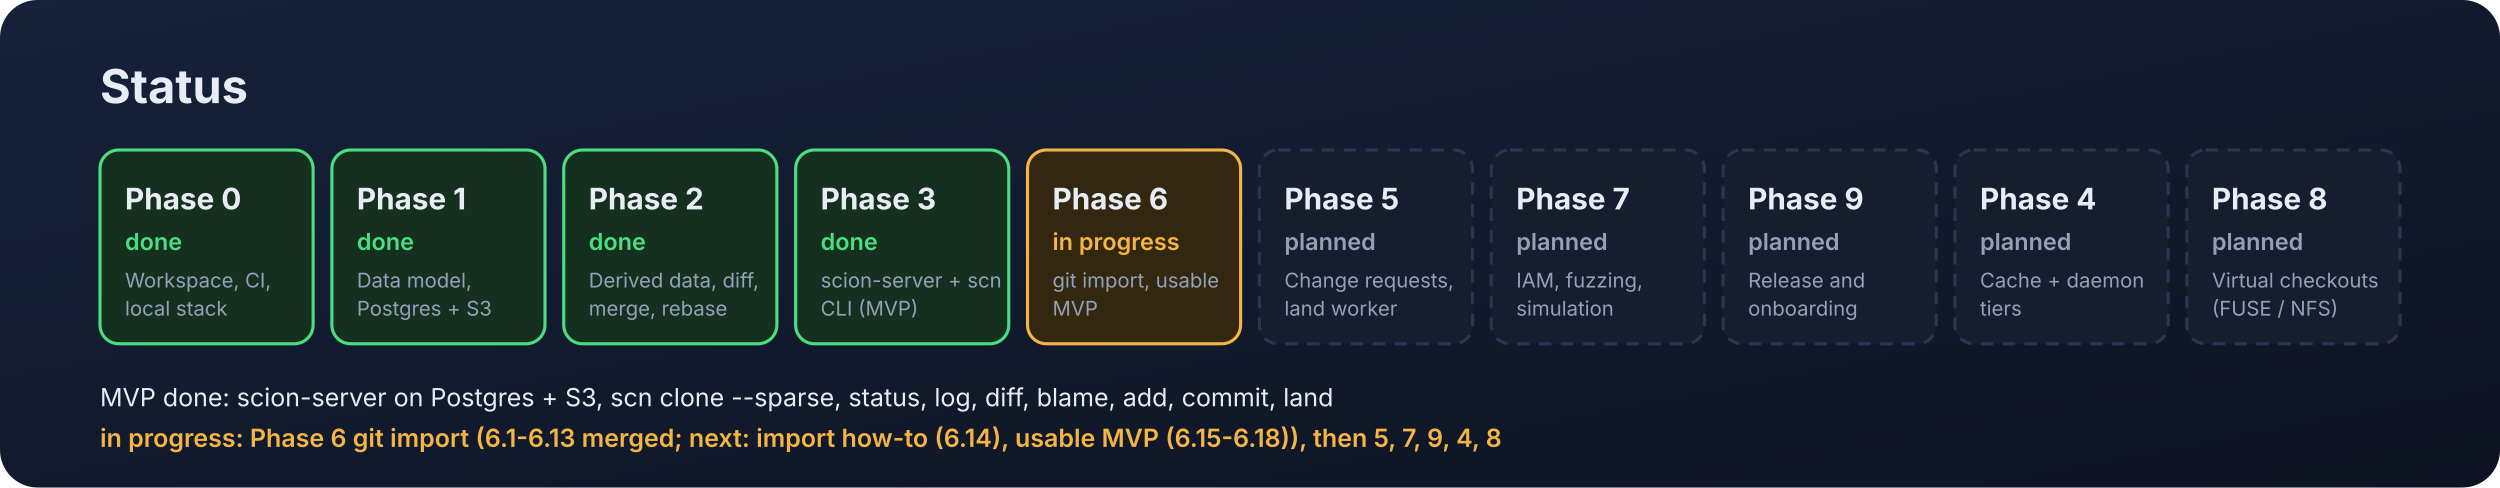
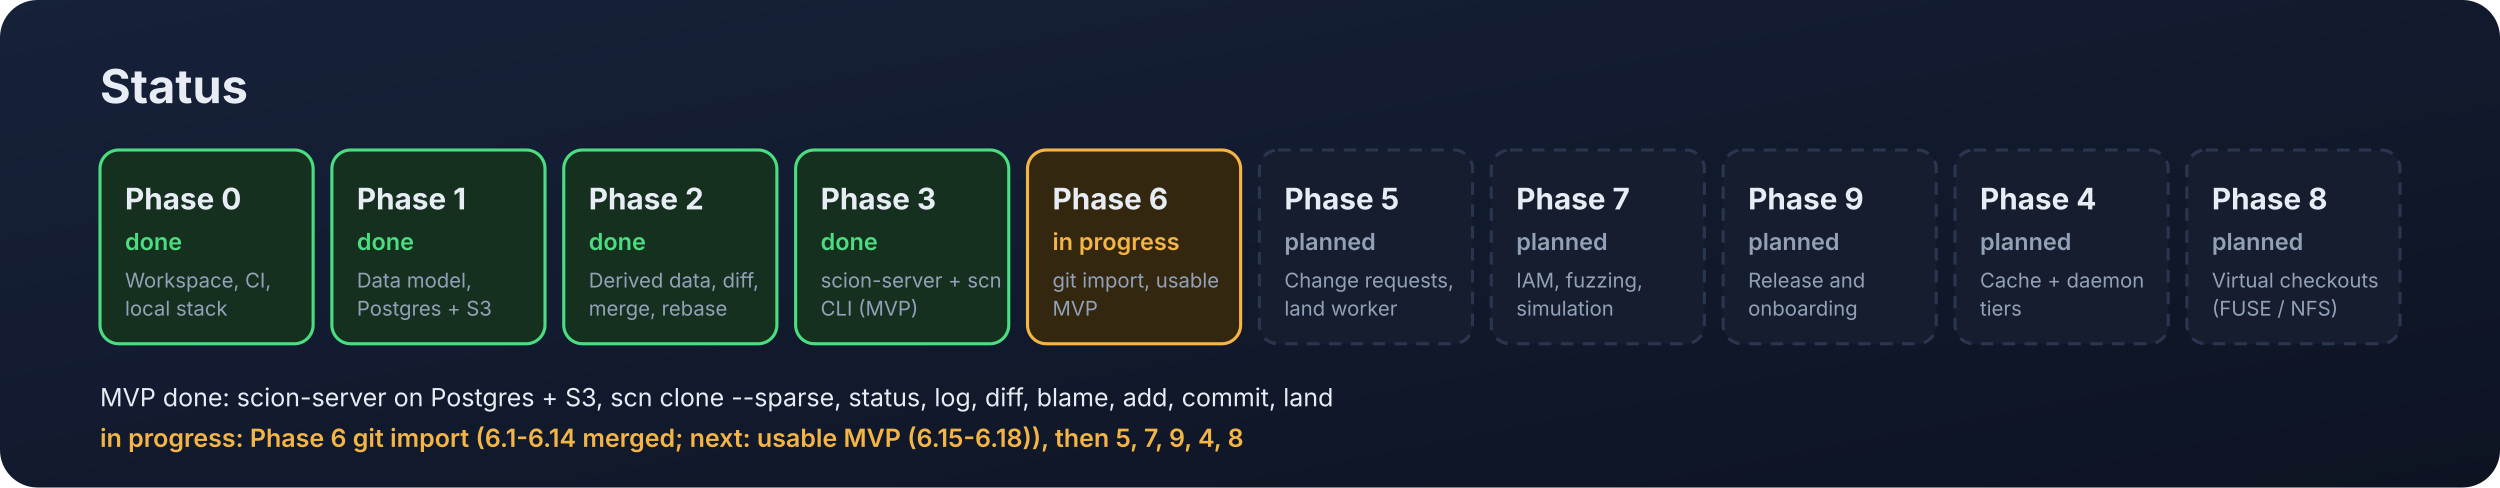
<svg xmlns="http://www.w3.org/2000/svg" width="1600" height="312" viewBox="0 0 1600 312" role="img" aria-label="Scion roadmap status by phase">
  <defs>
    <marker id="a-teal" viewBox="0 0 10 10" refX="9" refY="5" markerWidth="7" markerHeight="7" orient="auto-start-reverse">
      <path d="M0,0 L10,5 L0,10 z" fill="#2dd4bf" />
    </marker>
    <marker id="a-amber" viewBox="0 0 10 10" refX="9" refY="5" markerWidth="7" markerHeight="7" orient="auto-start-reverse">
      <path d="M0,0 L10,5 L0,10 z" fill="#f5b545" />
    </marker>
    <marker id="a-violet" viewBox="0 0 10 10" refX="9" refY="5" markerWidth="7" markerHeight="7" orient="auto-start-reverse">
      <path d="M0,0 L10,5 L0,10 z" fill="#a78bfa" />
    </marker>
    <marker id="a-muted" viewBox="0 0 10 10" refX="9" refY="5" markerWidth="7" markerHeight="7" orient="auto-start-reverse">
      <path d="M0,0 L10,5 L0,10 z" fill="#93a1b8" />
    </marker>
    <linearGradient id="glow" x1="0" y1="0" x2="1" y2="1">
      <stop offset="0" stop-color="#16213a" />
      <stop offset="1" stop-color="#0d1321" />
    </linearGradient>
  </defs>
  <rect x="0" y="0" width="1600" height="312" rx="24" fill="url(#glow)" />
  <text x="64" y="66" font-family="Inter, 'Segoe UI', -apple-system, BlinkMacSystemFont, Helvetica, Arial, sans-serif" font-size="30" fill="#e8edf5" font-weight="700" text-anchor="start">Status</text>
  <rect x="64.0" y="96" width="136.4" height="124" rx="12" fill="#16301f" stroke="#4ade80" stroke-width="2" />
  <text x="80.0" y="134" font-family="Inter, 'Segoe UI', -apple-system, BlinkMacSystemFont, Helvetica, Arial, sans-serif" font-size="19" fill="#e8edf5" font-weight="700" text-anchor="start">Phase 0</text>
  <text x="80.0" y="160" font-family="Inter, 'Segoe UI', -apple-system, BlinkMacSystemFont, Helvetica, Arial, sans-serif" font-size="15" fill="#4ade80" font-weight="600" text-anchor="start">done</text>
  <text x="80.0" y="184" font-family="Inter, 'Segoe UI', -apple-system, BlinkMacSystemFont, Helvetica, Arial, sans-serif" font-size="13" fill="#93a1b8" font-weight="400" text-anchor="start">Workspace, CI,</text>
  <text x="80.0" y="202" font-family="Inter, 'Segoe UI', -apple-system, BlinkMacSystemFont, Helvetica, Arial, sans-serif" font-size="13" fill="#93a1b8" font-weight="400" text-anchor="start">local stack</text>
  <rect x="212.4" y="96" width="136.4" height="124" rx="12" fill="#16301f" stroke="#4ade80" stroke-width="2" />
  <text x="228.4" y="134" font-family="Inter, 'Segoe UI', -apple-system, BlinkMacSystemFont, Helvetica, Arial, sans-serif" font-size="19" fill="#e8edf5" font-weight="700" text-anchor="start">Phase 1</text>
  <text x="228.4" y="160" font-family="Inter, 'Segoe UI', -apple-system, BlinkMacSystemFont, Helvetica, Arial, sans-serif" font-size="15" fill="#4ade80" font-weight="600" text-anchor="start">done</text>
  <text x="228.4" y="184" font-family="Inter, 'Segoe UI', -apple-system, BlinkMacSystemFont, Helvetica, Arial, sans-serif" font-size="13" fill="#93a1b8" font-weight="400" text-anchor="start">Data model,</text>
  <text x="228.4" y="202" font-family="Inter, 'Segoe UI', -apple-system, BlinkMacSystemFont, Helvetica, Arial, sans-serif" font-size="13" fill="#93a1b8" font-weight="400" text-anchor="start">Postgres + S3</text>
  <rect x="360.8" y="96" width="136.4" height="124" rx="12" fill="#16301f" stroke="#4ade80" stroke-width="2" />
  <text x="376.8" y="134" font-family="Inter, 'Segoe UI', -apple-system, BlinkMacSystemFont, Helvetica, Arial, sans-serif" font-size="19" fill="#e8edf5" font-weight="700" text-anchor="start">Phase 2</text>
  <text x="376.8" y="160" font-family="Inter, 'Segoe UI', -apple-system, BlinkMacSystemFont, Helvetica, Arial, sans-serif" font-size="15" fill="#4ade80" font-weight="600" text-anchor="start">done</text>
  <text x="376.8" y="184" font-family="Inter, 'Segoe UI', -apple-system, BlinkMacSystemFont, Helvetica, Arial, sans-serif" font-size="13" fill="#93a1b8" font-weight="400" text-anchor="start">Derived data, diff,</text>
  <text x="376.8" y="202" font-family="Inter, 'Segoe UI', -apple-system, BlinkMacSystemFont, Helvetica, Arial, sans-serif" font-size="13" fill="#93a1b8" font-weight="400" text-anchor="start">merge, rebase</text>
  <rect x="509.2" y="96" width="136.4" height="124" rx="12" fill="#16301f" stroke="#4ade80" stroke-width="2" />
  <text x="525.2" y="134" font-family="Inter, 'Segoe UI', -apple-system, BlinkMacSystemFont, Helvetica, Arial, sans-serif" font-size="19" fill="#e8edf5" font-weight="700" text-anchor="start">Phase 3</text>
  <text x="525.2" y="160" font-family="Inter, 'Segoe UI', -apple-system, BlinkMacSystemFont, Helvetica, Arial, sans-serif" font-size="15" fill="#4ade80" font-weight="600" text-anchor="start">done</text>
  <text x="525.2" y="184" font-family="Inter, 'Segoe UI', -apple-system, BlinkMacSystemFont, Helvetica, Arial, sans-serif" font-size="13" fill="#93a1b8" font-weight="400" text-anchor="start">scion-server + scn</text>
  <text x="525.2" y="202" font-family="Inter, 'Segoe UI', -apple-system, BlinkMacSystemFont, Helvetica, Arial, sans-serif" font-size="13" fill="#93a1b8" font-weight="400" text-anchor="start">CLI (MVP)</text>
  <rect x="657.6" y="96" width="136.4" height="124" rx="12" fill="#33270f" stroke="#f5b545" stroke-width="2" />
  <text x="673.6" y="134" font-family="Inter, 'Segoe UI', -apple-system, BlinkMacSystemFont, Helvetica, Arial, sans-serif" font-size="19" fill="#e8edf5" font-weight="700" text-anchor="start">Phase 6</text>
  <text x="673.6" y="160" font-family="Inter, 'Segoe UI', -apple-system, BlinkMacSystemFont, Helvetica, Arial, sans-serif" font-size="15" fill="#f5b545" font-weight="600" text-anchor="start">in progress</text>
  <text x="673.6" y="184" font-family="Inter, 'Segoe UI', -apple-system, BlinkMacSystemFont, Helvetica, Arial, sans-serif" font-size="13" fill="#93a1b8" font-weight="400" text-anchor="start">git import, usable</text>
  <text x="673.6" y="202" font-family="Inter, 'Segoe UI', -apple-system, BlinkMacSystemFont, Helvetica, Arial, sans-serif" font-size="13" fill="#93a1b8" font-weight="400" text-anchor="start">MVP</text>
  <rect x="806.0" y="96" width="136.4" height="124" rx="12" fill="#151d2e" stroke="#2a3650" stroke-width="2" stroke-dasharray="8 6" />
  <text x="822.0" y="134" font-family="Inter, 'Segoe UI', -apple-system, BlinkMacSystemFont, Helvetica, Arial, sans-serif" font-size="19" fill="#e8edf5" font-weight="700" text-anchor="start">Phase 5</text>
  <text x="822.0" y="160" font-family="Inter, 'Segoe UI', -apple-system, BlinkMacSystemFont, Helvetica, Arial, sans-serif" font-size="15" fill="#93a1b8" font-weight="600" text-anchor="start">planned</text>
  <text x="822.0" y="184" font-family="Inter, 'Segoe UI', -apple-system, BlinkMacSystemFont, Helvetica, Arial, sans-serif" font-size="13" fill="#93a1b8" font-weight="400" text-anchor="start">Change requests,</text>
  <text x="822.0" y="202" font-family="Inter, 'Segoe UI', -apple-system, BlinkMacSystemFont, Helvetica, Arial, sans-serif" font-size="13" fill="#93a1b8" font-weight="400" text-anchor="start">land worker</text>
  <rect x="954.4" y="96" width="136.4" height="124" rx="12" fill="#151d2e" stroke="#2a3650" stroke-width="2" stroke-dasharray="8 6" />
  <text x="970.4" y="134" font-family="Inter, 'Segoe UI', -apple-system, BlinkMacSystemFont, Helvetica, Arial, sans-serif" font-size="19" fill="#e8edf5" font-weight="700" text-anchor="start">Phase 7</text>
  <text x="970.4" y="160" font-family="Inter, 'Segoe UI', -apple-system, BlinkMacSystemFont, Helvetica, Arial, sans-serif" font-size="15" fill="#93a1b8" font-weight="600" text-anchor="start">planned</text>
  <text x="970.4" y="184" font-family="Inter, 'Segoe UI', -apple-system, BlinkMacSystemFont, Helvetica, Arial, sans-serif" font-size="13" fill="#93a1b8" font-weight="400" text-anchor="start">IAM, fuzzing,</text>
  <text x="970.4" y="202" font-family="Inter, 'Segoe UI', -apple-system, BlinkMacSystemFont, Helvetica, Arial, sans-serif" font-size="13" fill="#93a1b8" font-weight="400" text-anchor="start">simulation</text>
  <rect x="1102.8" y="96" width="136.4" height="124" rx="12" fill="#151d2e" stroke="#2a3650" stroke-width="2" stroke-dasharray="8 6" />
  <text x="1118.8" y="134" font-family="Inter, 'Segoe UI', -apple-system, BlinkMacSystemFont, Helvetica, Arial, sans-serif" font-size="19" fill="#e8edf5" font-weight="700" text-anchor="start">Phase 9</text>
  <text x="1118.8" y="160" font-family="Inter, 'Segoe UI', -apple-system, BlinkMacSystemFont, Helvetica, Arial, sans-serif" font-size="15" fill="#93a1b8" font-weight="600" text-anchor="start">planned</text>
  <text x="1118.8" y="184" font-family="Inter, 'Segoe UI', -apple-system, BlinkMacSystemFont, Helvetica, Arial, sans-serif" font-size="13" fill="#93a1b8" font-weight="400" text-anchor="start">Release and</text>
  <text x="1118.8" y="202" font-family="Inter, 'Segoe UI', -apple-system, BlinkMacSystemFont, Helvetica, Arial, sans-serif" font-size="13" fill="#93a1b8" font-weight="400" text-anchor="start">onboarding</text>
  <rect x="1251.2" y="96" width="136.4" height="124" rx="12" fill="#151d2e" stroke="#2a3650" stroke-width="2" stroke-dasharray="8 6" />
  <text x="1267.2" y="134" font-family="Inter, 'Segoe UI', -apple-system, BlinkMacSystemFont, Helvetica, Arial, sans-serif" font-size="19" fill="#e8edf5" font-weight="700" text-anchor="start">Phase 4</text>
  <text x="1267.2" y="160" font-family="Inter, 'Segoe UI', -apple-system, BlinkMacSystemFont, Helvetica, Arial, sans-serif" font-size="15" fill="#93a1b8" font-weight="600" text-anchor="start">planned</text>
  <text x="1267.2" y="184" font-family="Inter, 'Segoe UI', -apple-system, BlinkMacSystemFont, Helvetica, Arial, sans-serif" font-size="13" fill="#93a1b8" font-weight="400" text-anchor="start">Cache + daemon</text>
  <text x="1267.2" y="202" font-family="Inter, 'Segoe UI', -apple-system, BlinkMacSystemFont, Helvetica, Arial, sans-serif" font-size="13" fill="#93a1b8" font-weight="400" text-anchor="start">tiers</text>
  <rect x="1399.6" y="96" width="136.4" height="124" rx="12" fill="#151d2e" stroke="#2a3650" stroke-width="2" stroke-dasharray="8 6" />
  <text x="1415.6" y="134" font-family="Inter, 'Segoe UI', -apple-system, BlinkMacSystemFont, Helvetica, Arial, sans-serif" font-size="19" fill="#e8edf5" font-weight="700" text-anchor="start">Phase 8</text>
  <text x="1415.6" y="160" font-family="Inter, 'Segoe UI', -apple-system, BlinkMacSystemFont, Helvetica, Arial, sans-serif" font-size="15" fill="#93a1b8" font-weight="600" text-anchor="start">planned</text>
  <text x="1415.6" y="184" font-family="Inter, 'Segoe UI', -apple-system, BlinkMacSystemFont, Helvetica, Arial, sans-serif" font-size="13" fill="#93a1b8" font-weight="400" text-anchor="start">Virtual checkouts</text>
  <text x="1415.6" y="202" font-family="Inter, 'Segoe UI', -apple-system, BlinkMacSystemFont, Helvetica, Arial, sans-serif" font-size="13" fill="#93a1b8" font-weight="400" text-anchor="start">(FUSE / NFS)</text>
  <text x="64" y="260" font-family="Inter, 'Segoe UI', -apple-system, BlinkMacSystemFont, Helvetica, Arial, sans-serif" font-size="16" fill="#e8edf5" font-weight="400" text-anchor="start">MVP done: scion-server on Postgres + S3, scn clone --sparse, status, log, diff, blame, add, commit, land</text>
-   <text x="64" y="286" font-family="Inter, 'Segoe UI', -apple-system, BlinkMacSystemFont, Helvetica, Arial, sans-serif" font-size="16" fill="#f5b545" font-weight="600" text-anchor="start">in progress: Phase 6 git import (6.1-6.13 merged; next: import how-to (6.14), usable MVP (6.15-6.18)), then 5, 7, 9, 4, 8</text>
+   <text x="64" y="286" font-family="Inter, 'Segoe UI', -apple-system, BlinkMacSystemFont, Helvetica, Arial, sans-serif" font-size="16" fill="#f5b545" font-weight="600" text-anchor="start">in progress: Phase 6 git import (6.1-6.14 merged; next: usable MVP (6.15-6.18)), then 5, 7, 9, 4, 8</text>
</svg>
